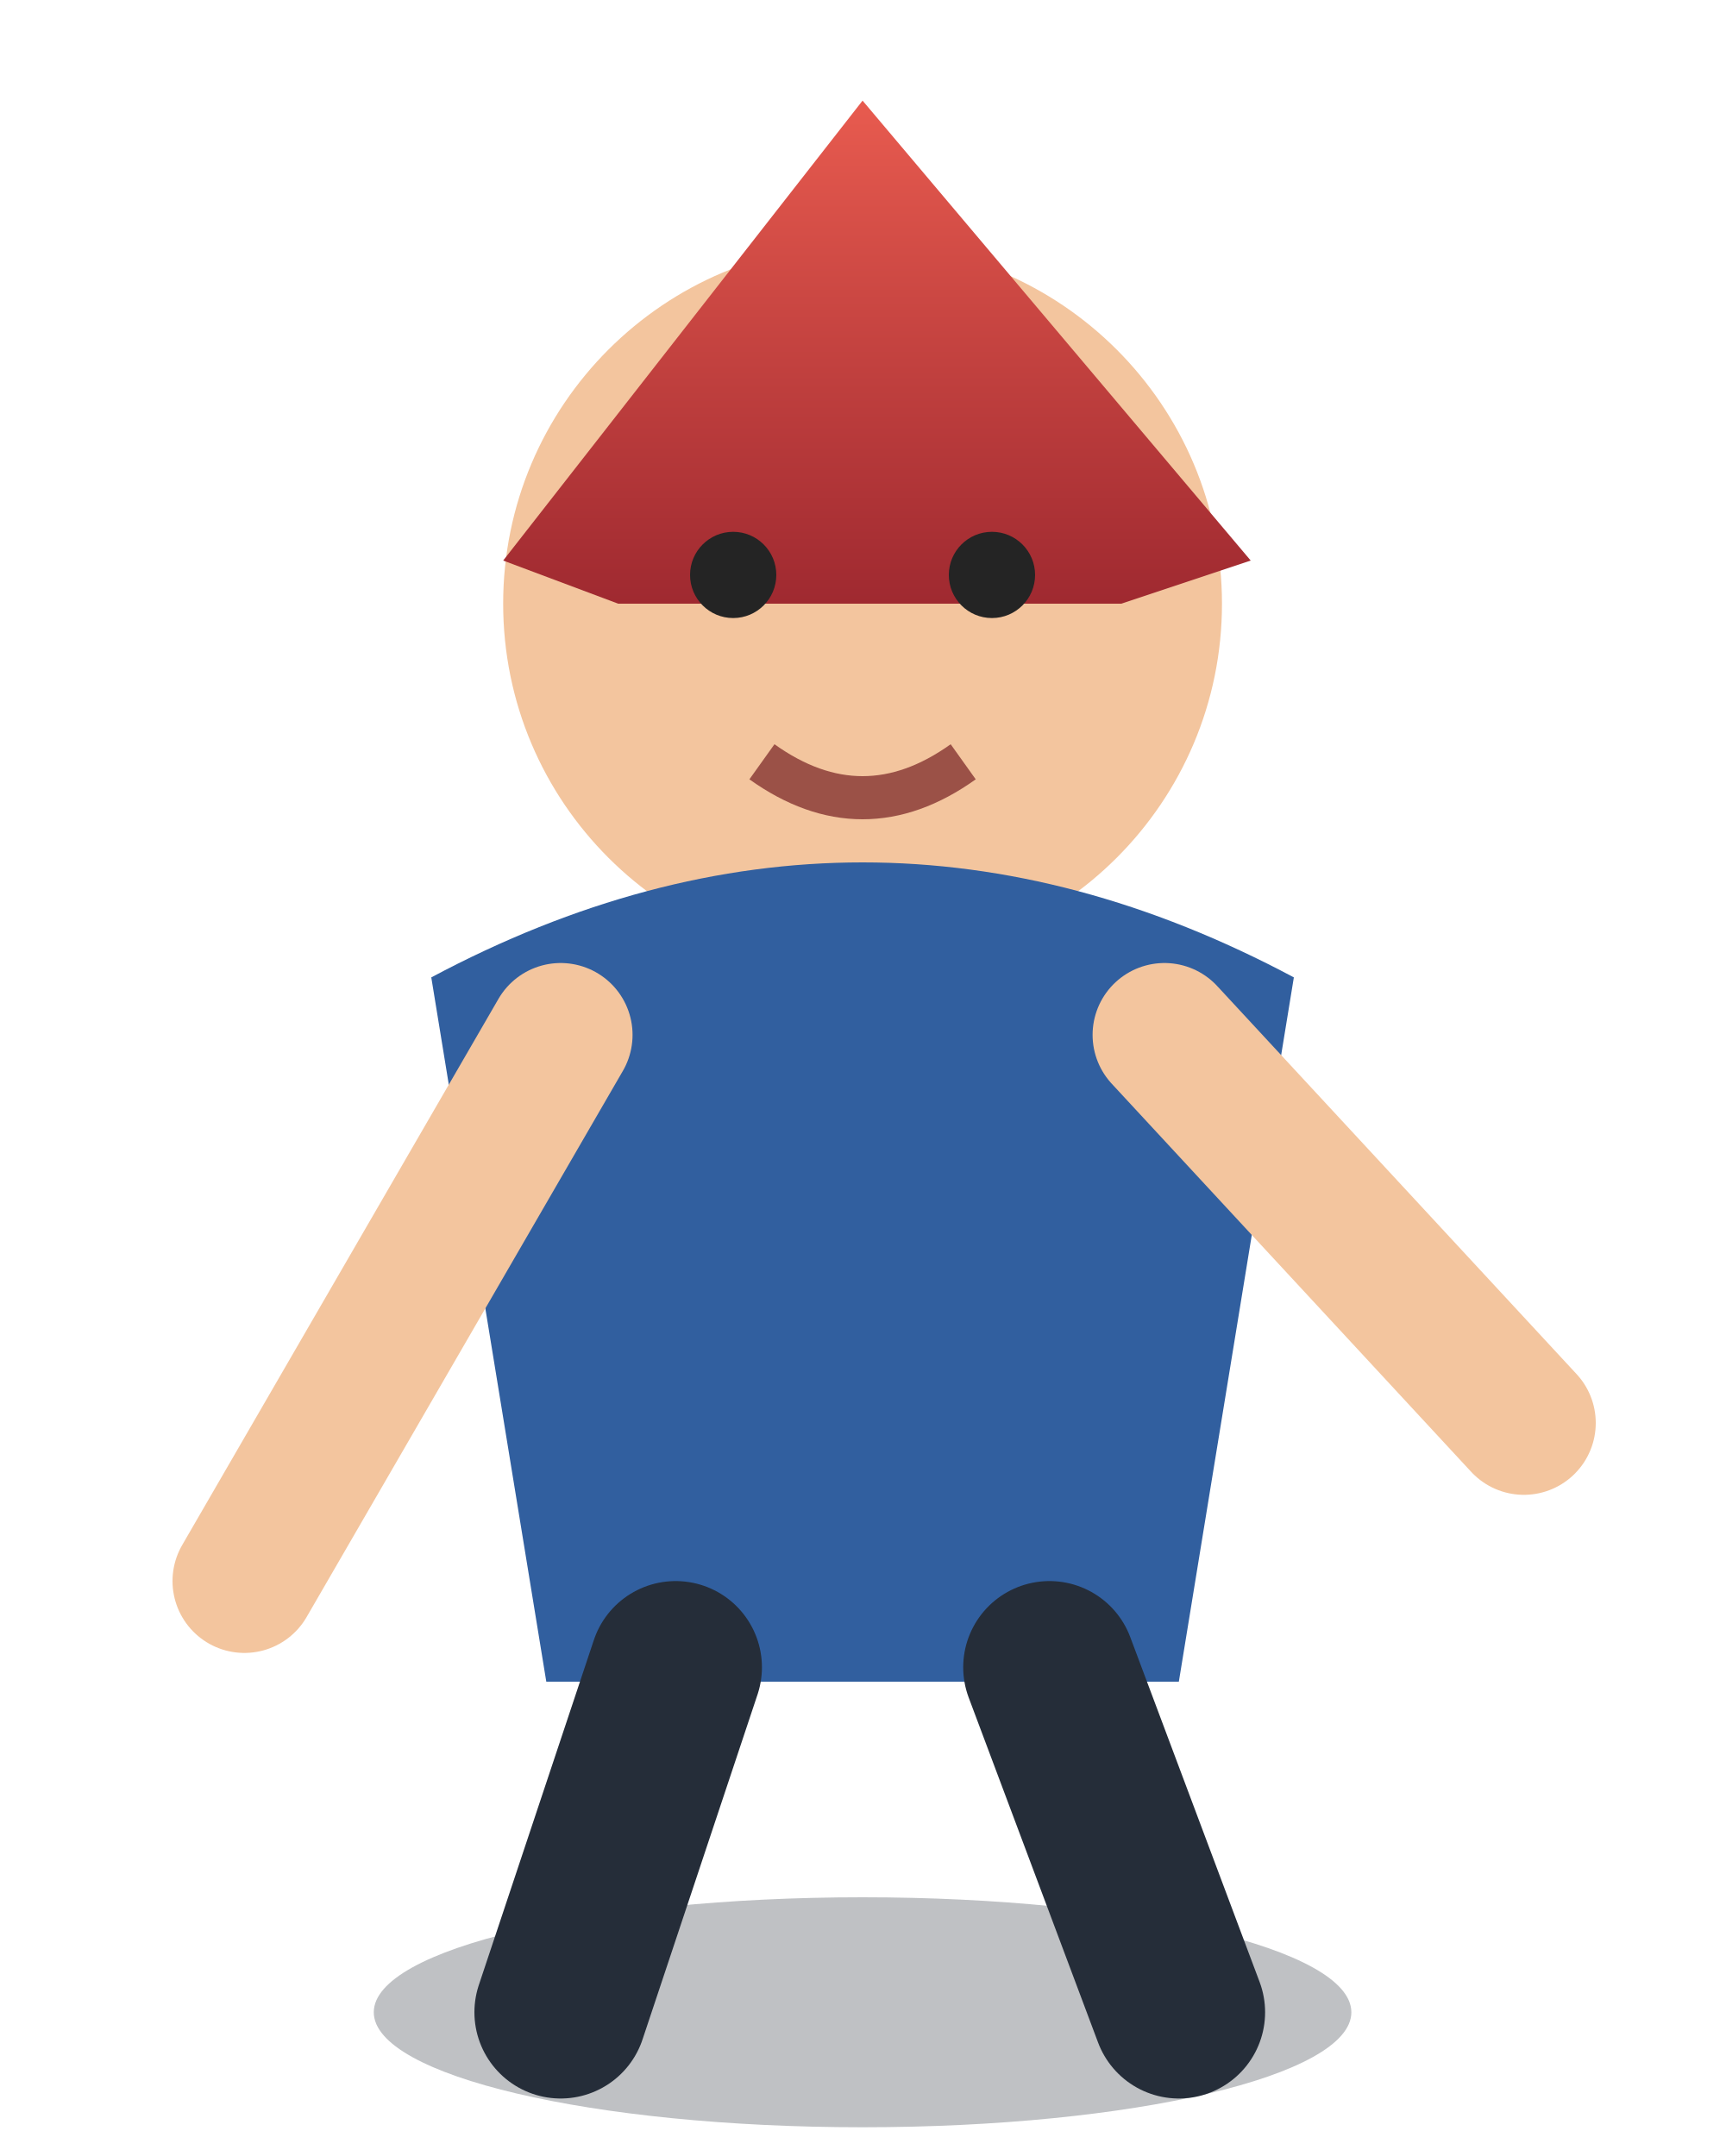
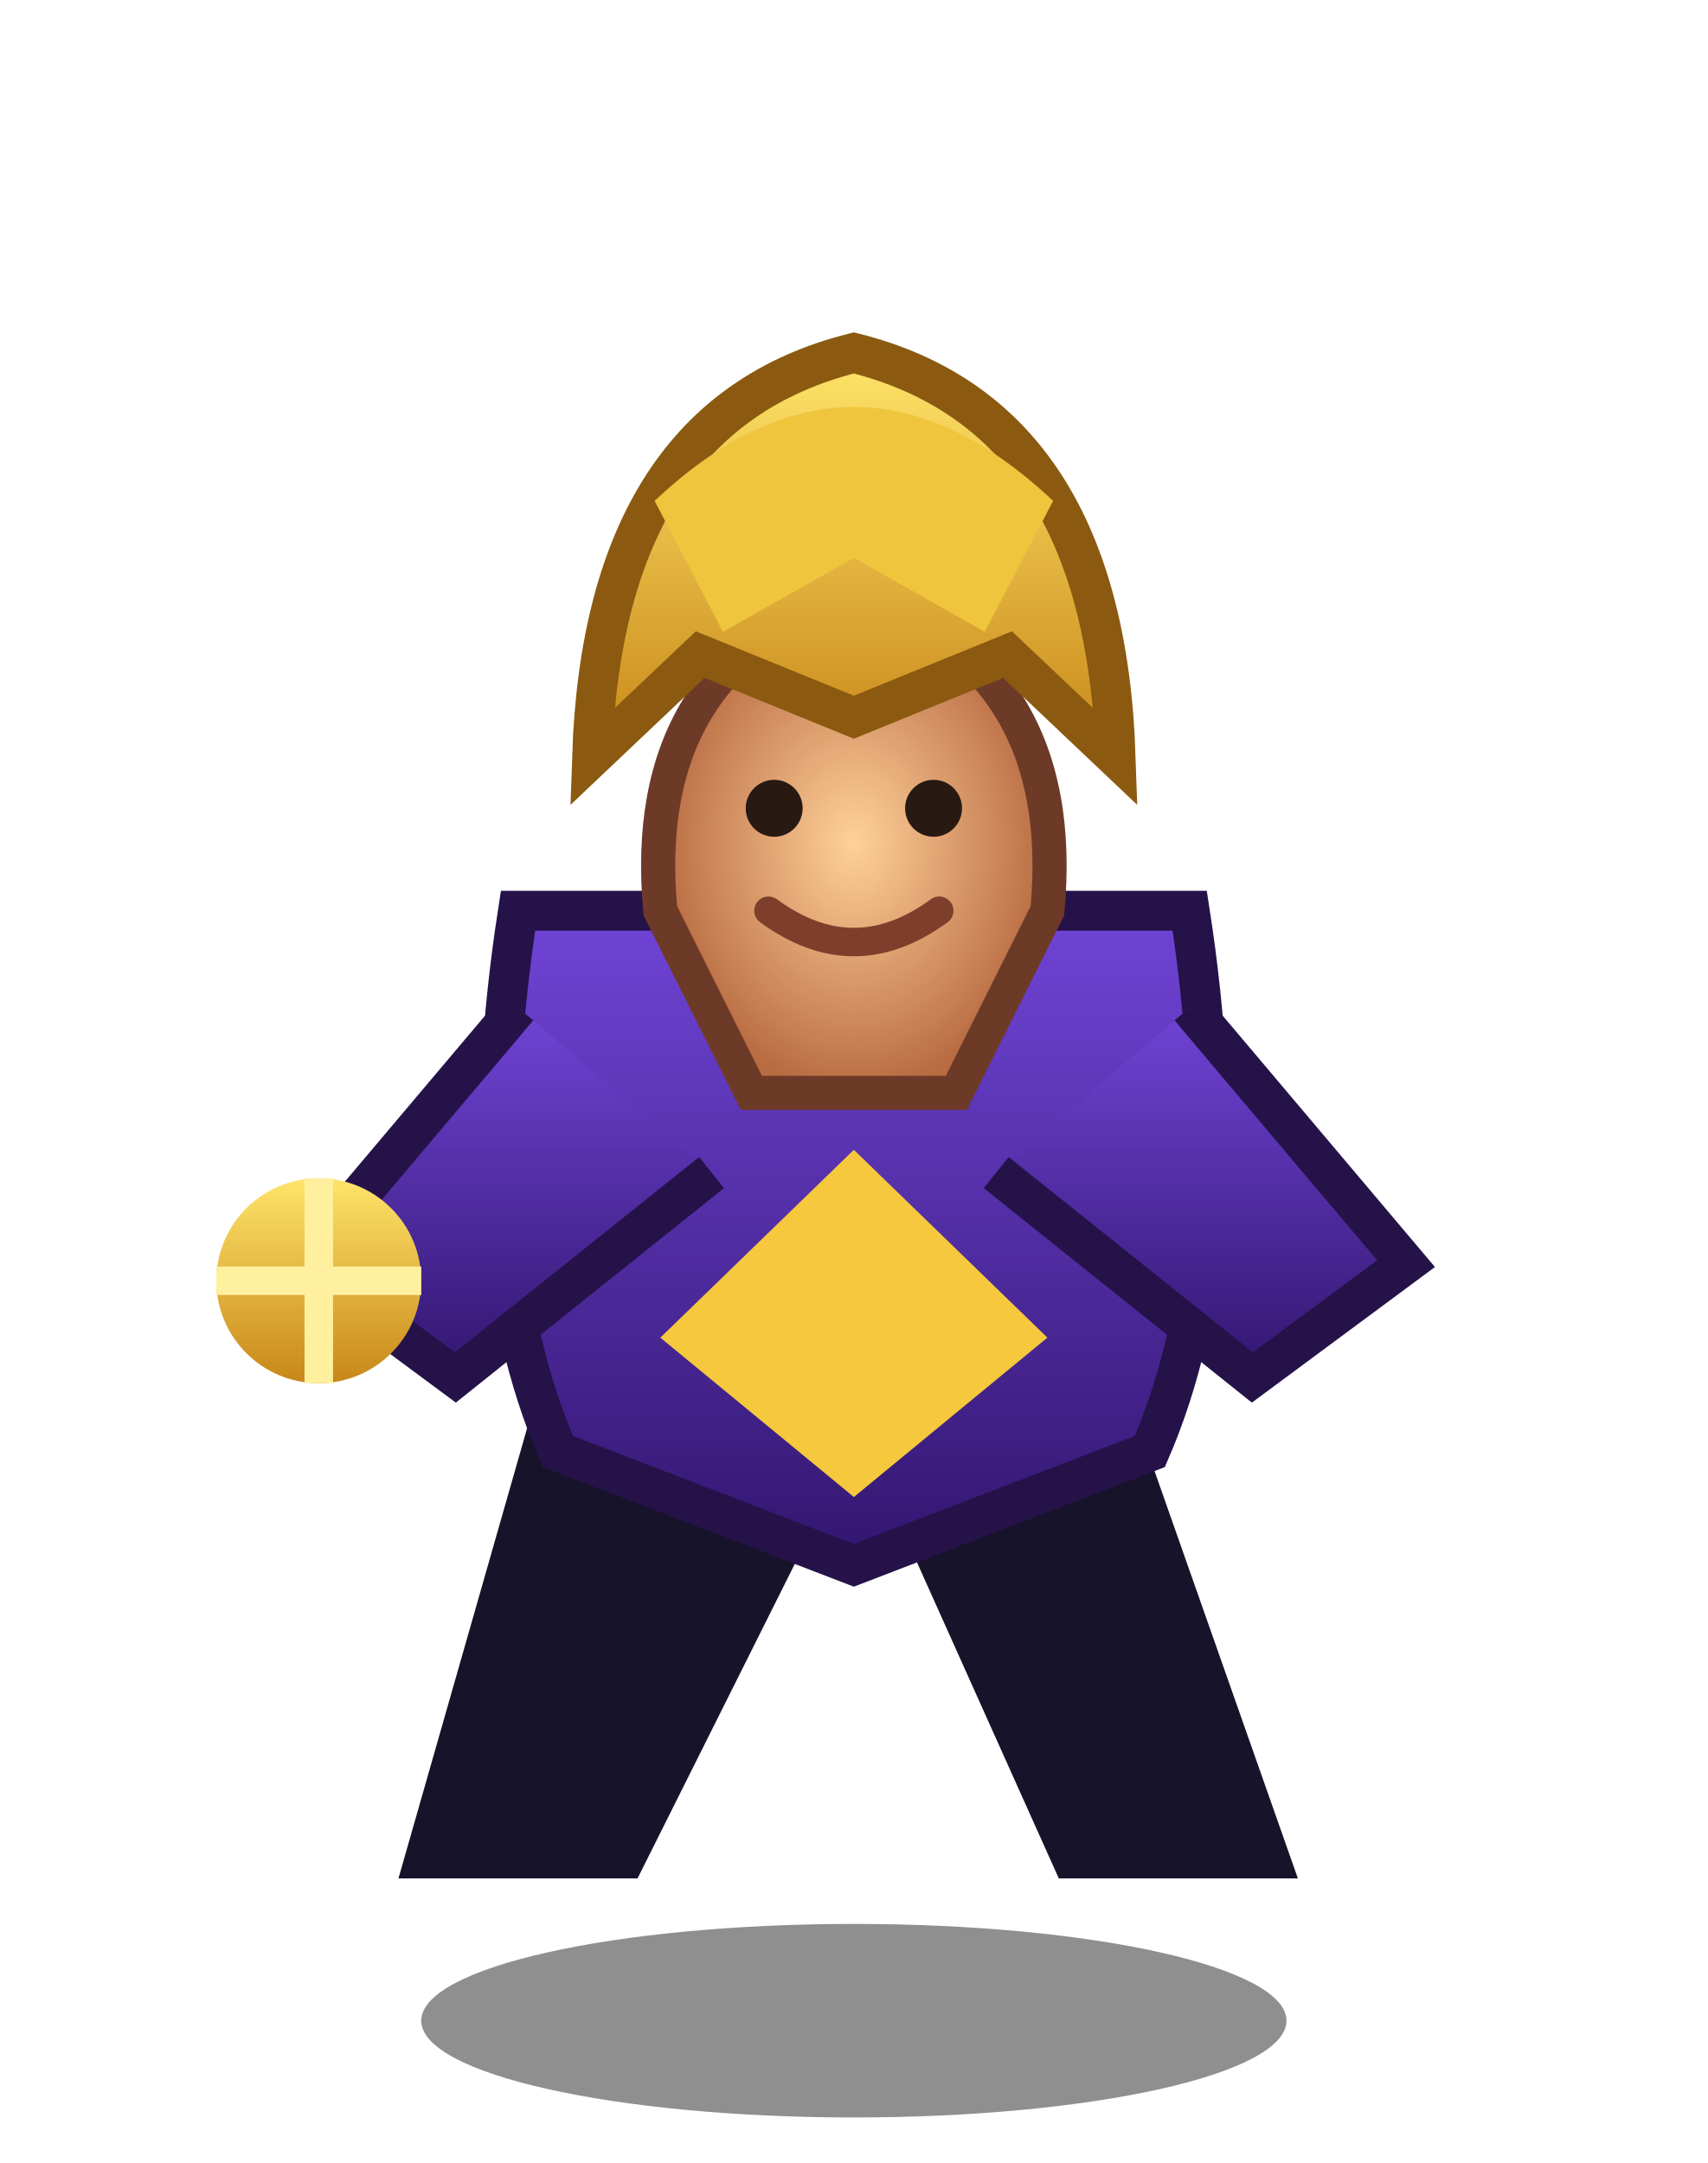
- <svg xmlns="http://www.w3.org/2000/svg" width="120" height="150" viewBox="0 0 120 150">
+ <svg xmlns="http://www.w3.org/2000/svg" width="300" height="380" viewBox="0 0 300 380">
  <defs>
-     <linearGradient id="c" x1="0" y1="0" x2="0" y2="1">
-       <stop stop-color="#e85b4f" />
-       <stop offset="1" stop-color="#9f2930" />
+     <linearGradient id="coat" x2="0" y2="1">
+       <stop stop-color="#7044d6" />
+       <stop offset="1" stop-color="#32166f" />
    </linearGradient>
+     <linearGradient id="gold" x2="0" y2="1">
+       <stop stop-color="#ffe46a" />
+       <stop offset="1" stop-color="#c88718" />
+     </linearGradient>
+     <radialGradient id="skin">
+       <stop stop-color="#ffd19a" />
+       <stop offset="1" stop-color="#b96b42" />
+     </radialGradient>
  </defs>
-   <ellipse cx="60" cy="140" rx="34" ry="8" fill="#18202b" opacity=".28" />
-   <circle cx="60" cy="42" r="25" fill="#f3c59e" />
-   <path d="M35 39 60 7l27 32-9 3H43z" fill="url(#c)" />
-   <path d="M30 68Q60 52 90 68l-8 49H38z" fill="#315f9f" />
-   <path d="m39 72-22 38" stroke="#f3c59e" stroke-width="10" stroke-linecap="round" />
-   <path d="m81 72 25 27" stroke="#f3c59e" stroke-width="10" stroke-linecap="round" />
-   <path d="m47 116-8 24M73 116l9 24" stroke="#252d39" stroke-width="12" stroke-linecap="round" />
-   <circle cx="51" cy="40" r="3" fill="#242424" />
-   <circle cx="69" cy="40" r="3" fill="#242424" />
-   <path d="M53 53q7 5 14 0" fill="none" stroke="#9b5147" stroke-width="3" />
+   <ellipse cx="150" cy="355" rx="76" ry="17" fill="#090706" opacity=".45" />
+   <path d="M98 232L70 330h42l39-78 35 78h42l-38-108z" fill="#17132b" />
+   <path d="M91 160Q82 218 98 255L150 275 202 255Q218 218 209 160z" fill="url(#coat)" stroke="#251249" stroke-width="7" />
+   <path d="M150 202L116 235l34 28 34-28z" fill="#f5c83d" />
+   <path d="M116 160Q112 117 150 104Q188 117 184 160L168 192H132z" fill="url(#skin)" stroke="#6e3a28" stroke-width="6" />
+   <path d="M104 133Q106 73 150 62Q194 73 196 133L177 115 150 126 123 115z" fill="url(#gold)" stroke="#8b5a10" stroke-width="7" />
+   <path d="M115 88Q150 55 185 88L173 111 150 98 127 111z" fill="#efc53e" />
+   <circle cx="136" cy="142" r="5" fill="#281912" />
+   <circle cx="164" cy="142" r="5" fill="#281912" />
+   <path d="M135 160Q150 171 165 160" fill="none" stroke="#7d3e2b" stroke-width="5" stroke-linecap="round" />
+   <path d="M91 177L53 222l27 20 45-36M209 177l38 45-27 20-45-36" fill="url(#coat)" stroke="#251249" stroke-width="7" />
+   <circle cx="56" cy="225" r="18" fill="url(#gold)" />
+   <path d="M56 207v36M38 225h36" stroke="#fff0a0" stroke-width="5" />
</svg>
